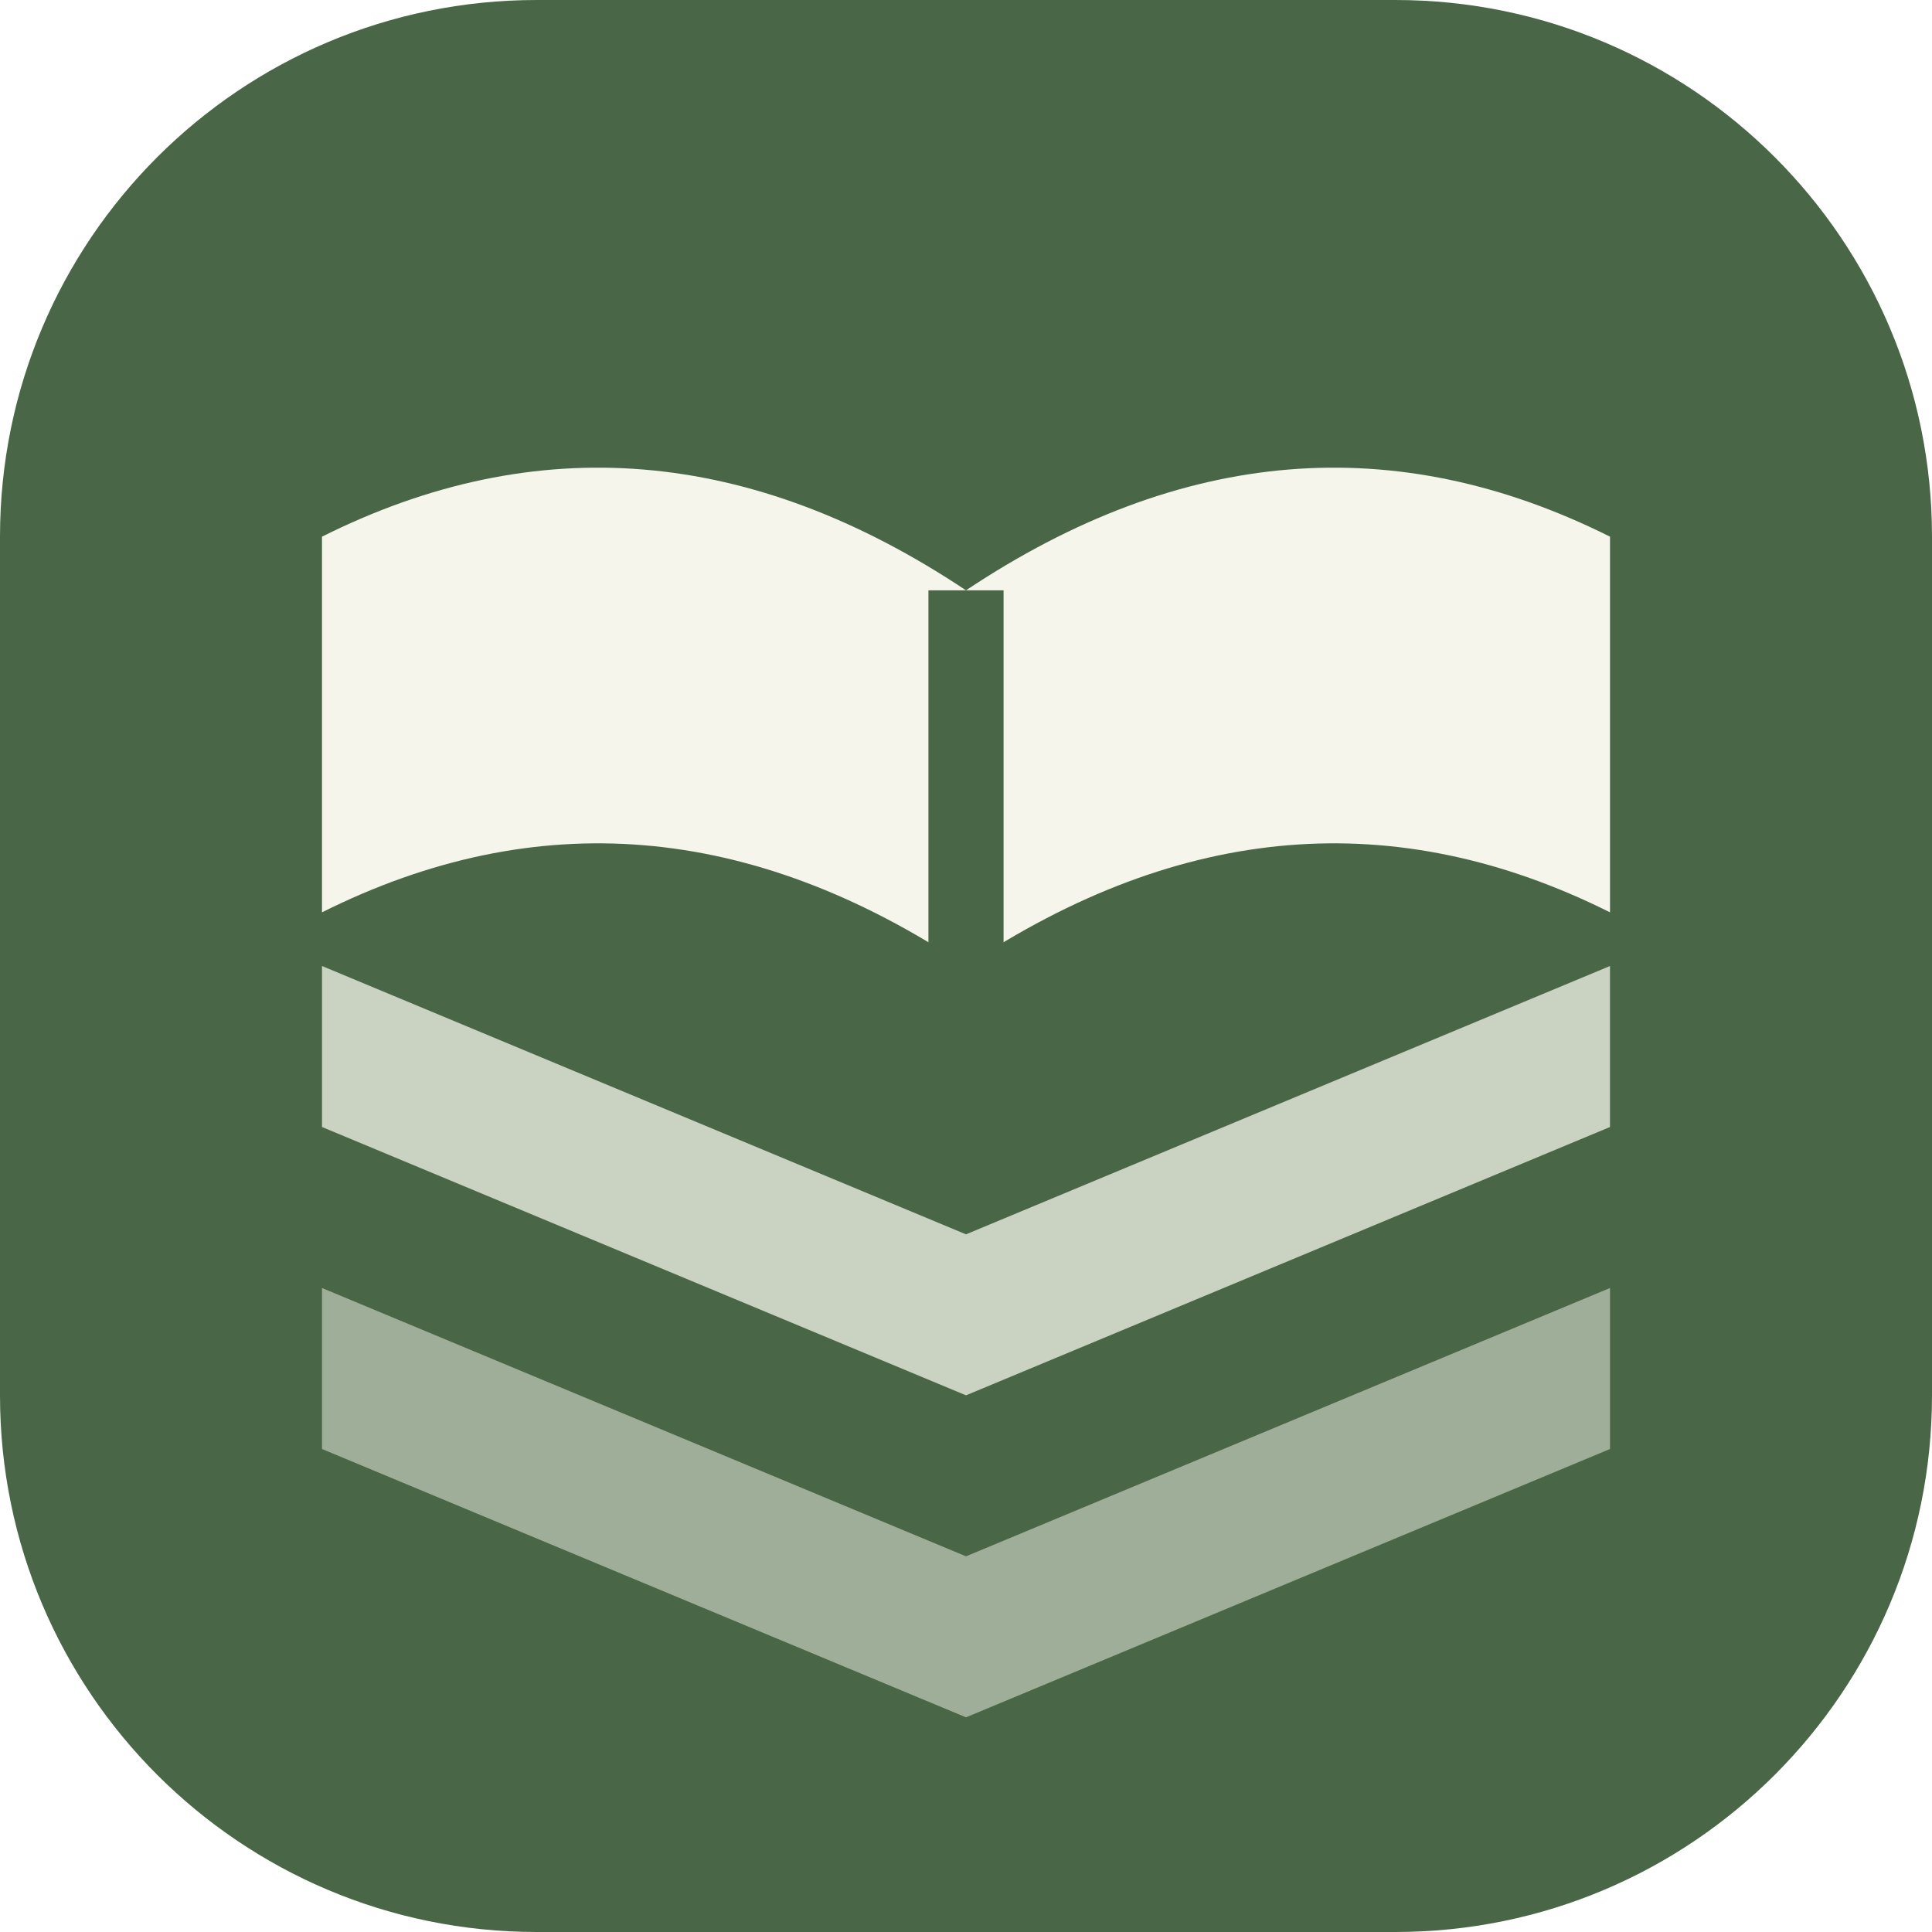
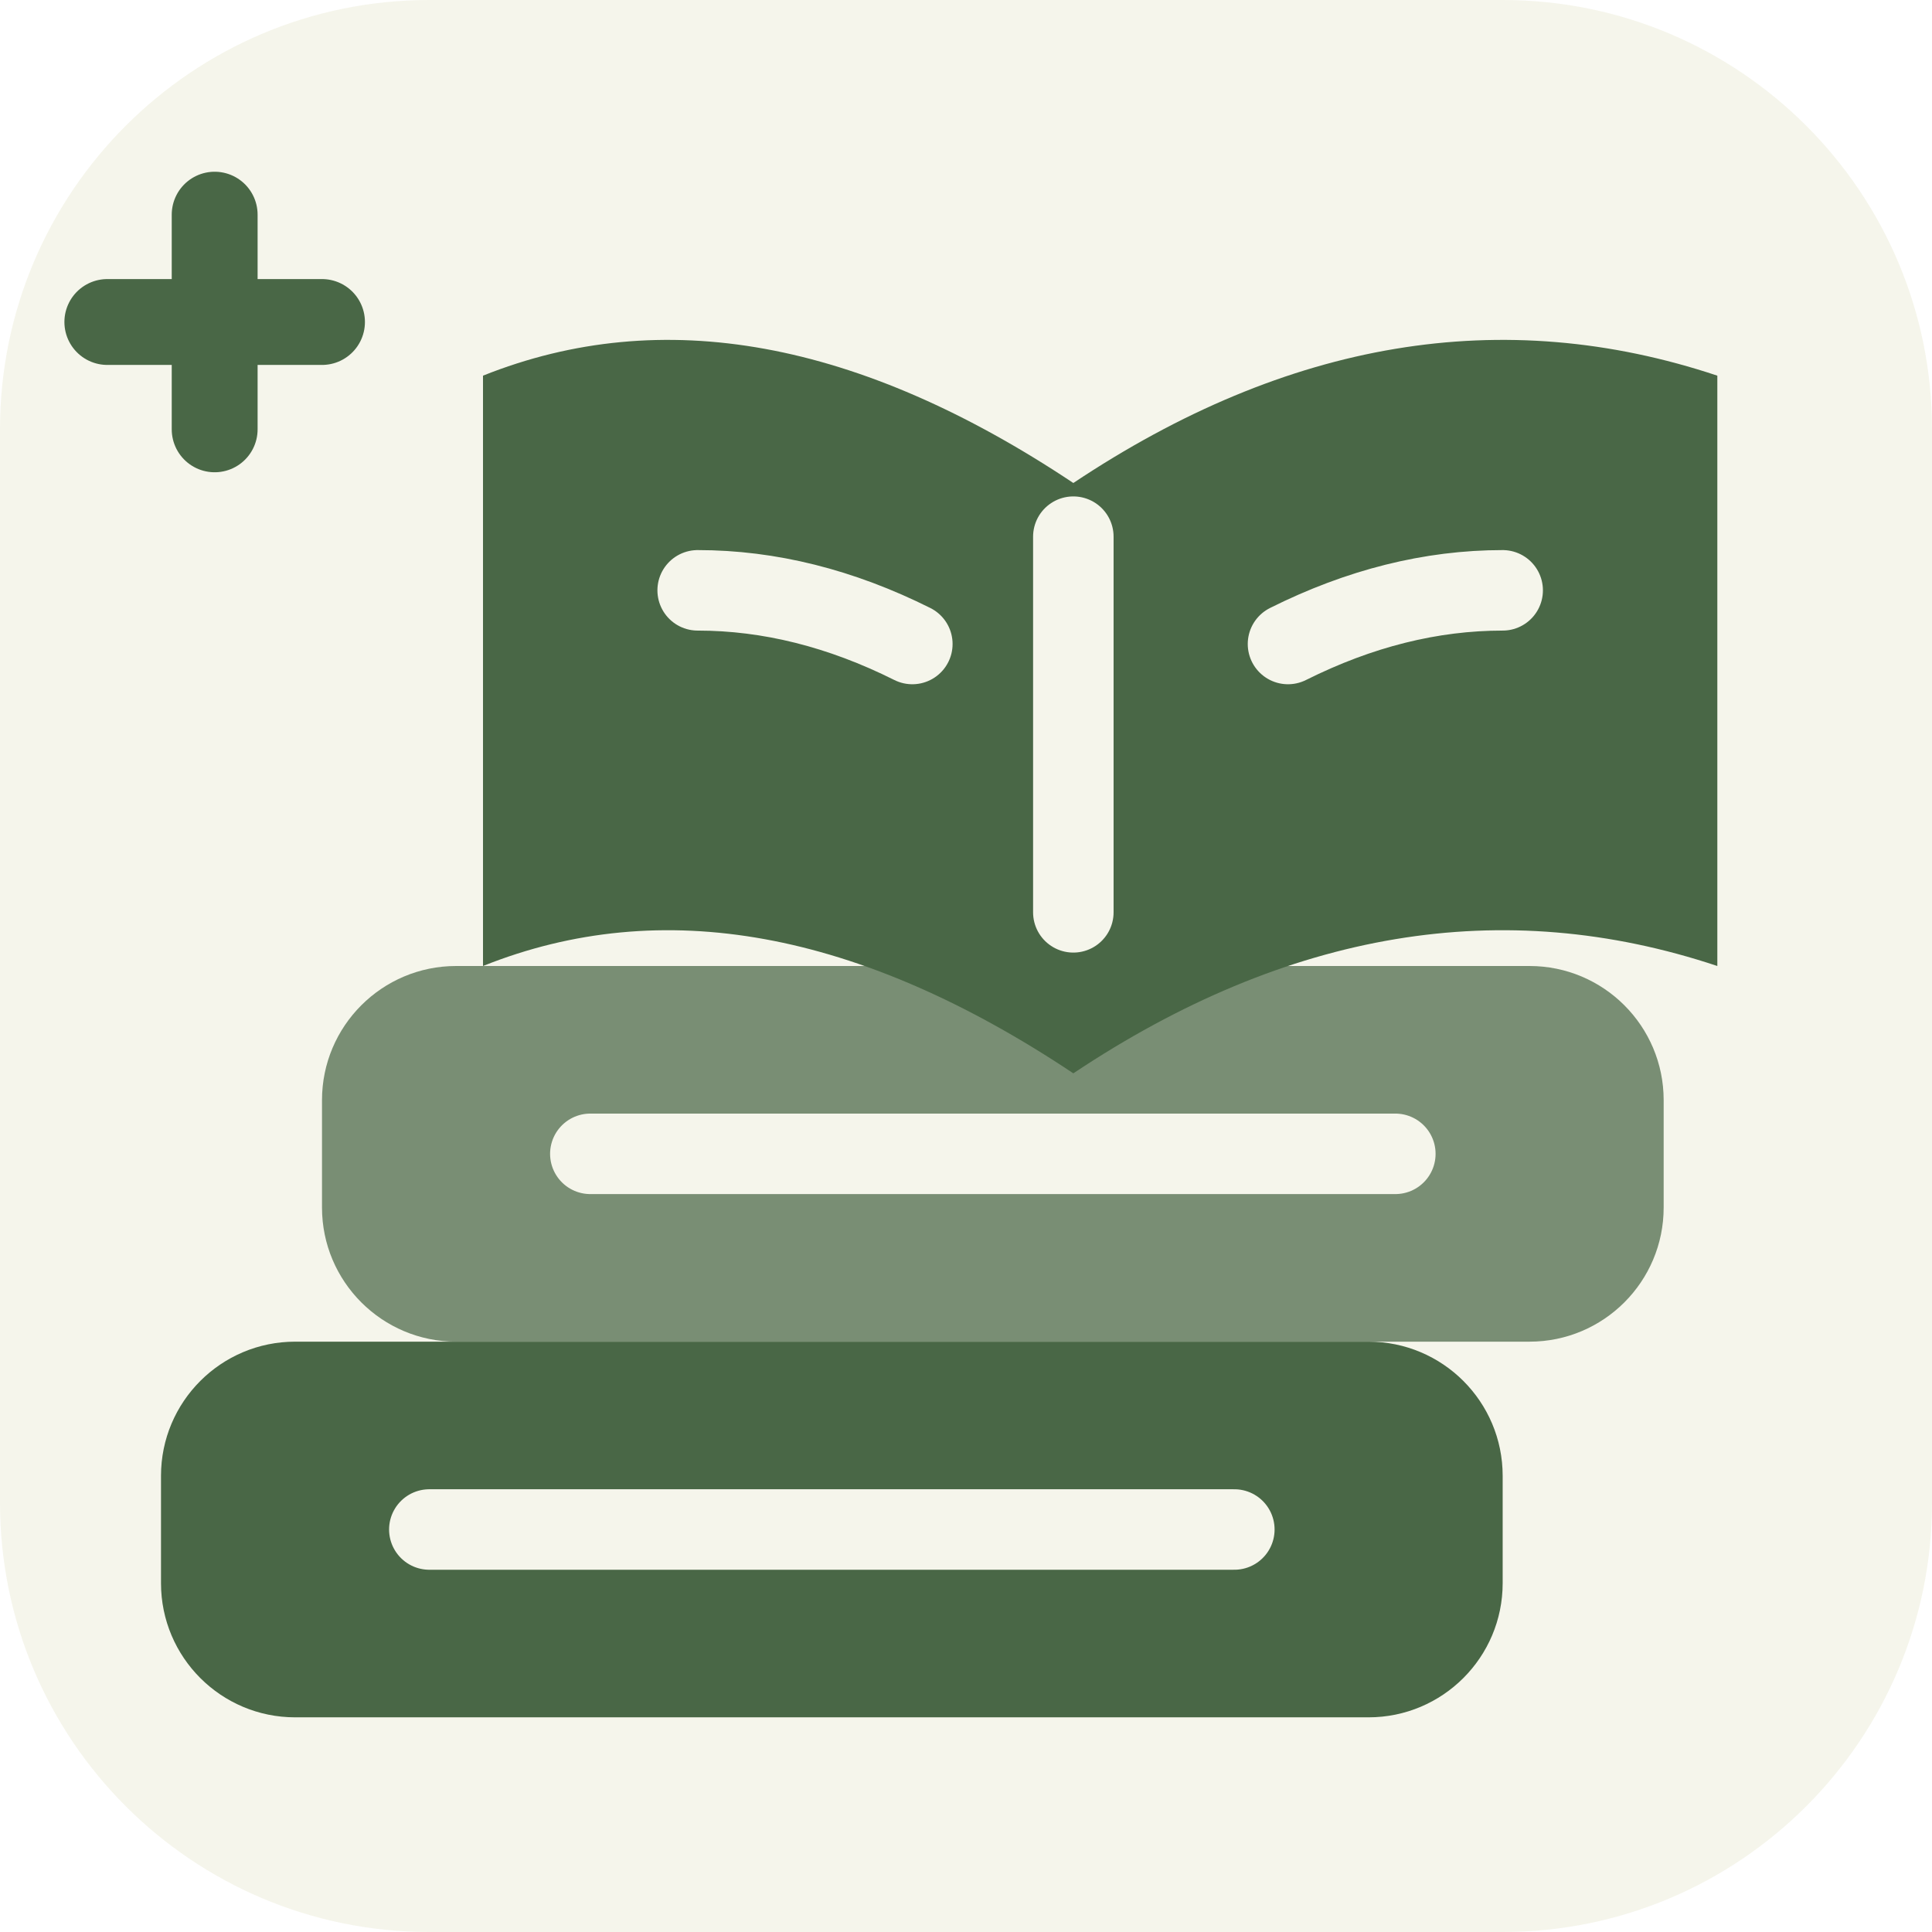
<svg xmlns="http://www.w3.org/2000/svg" viewBox="0 0 36 36">
-   <rect width="36" height="36" rx="10" fill="#496746" />
-   <path d="m6 24 12 5 12-5v3l-12 5-12-5Z" fill="#f5f5eb" opacity=".5" />
-   <path d="m6 18 12 5 12-5v3l-12 5-12-5Z" fill="#f5f5eb" opacity=".75" />
-   <path d="M6 10q6-3 12 1 6-4 12-1v7q-6-3-12 1-6-4-12-1Z" fill="#f5f5eb" />
-   <path d="M18 11v7" stroke="#496746" stroke-width="1.4" />
+   <rect width="36" height="36" rx="8" fill="#f5f5eb" />
+   <rect x="3" y="25" width="25" height="7" rx="2.5" fill="#496746" />
+   <rect x="6" y="18" width="25" height="7" rx="2.5" fill="#496746" opacity=".72" />
+   <path d="M9 7q5-2 11 2 6-4 12-2v11q-6-2-12 2-6-4-11-2Z" fill="#496746" />
+   <path d="M20 10v7M13 11q2 0 4 1m7 0q2-1 4-1M8 28.5h15M11 21.5h15" stroke="#f5f5eb" stroke-width="1.5" stroke-linecap="round" />
+   <path d="M4 8V4m-2 2h4" stroke="#496746" stroke-width="1.6" stroke-linecap="round" />
</svg>
